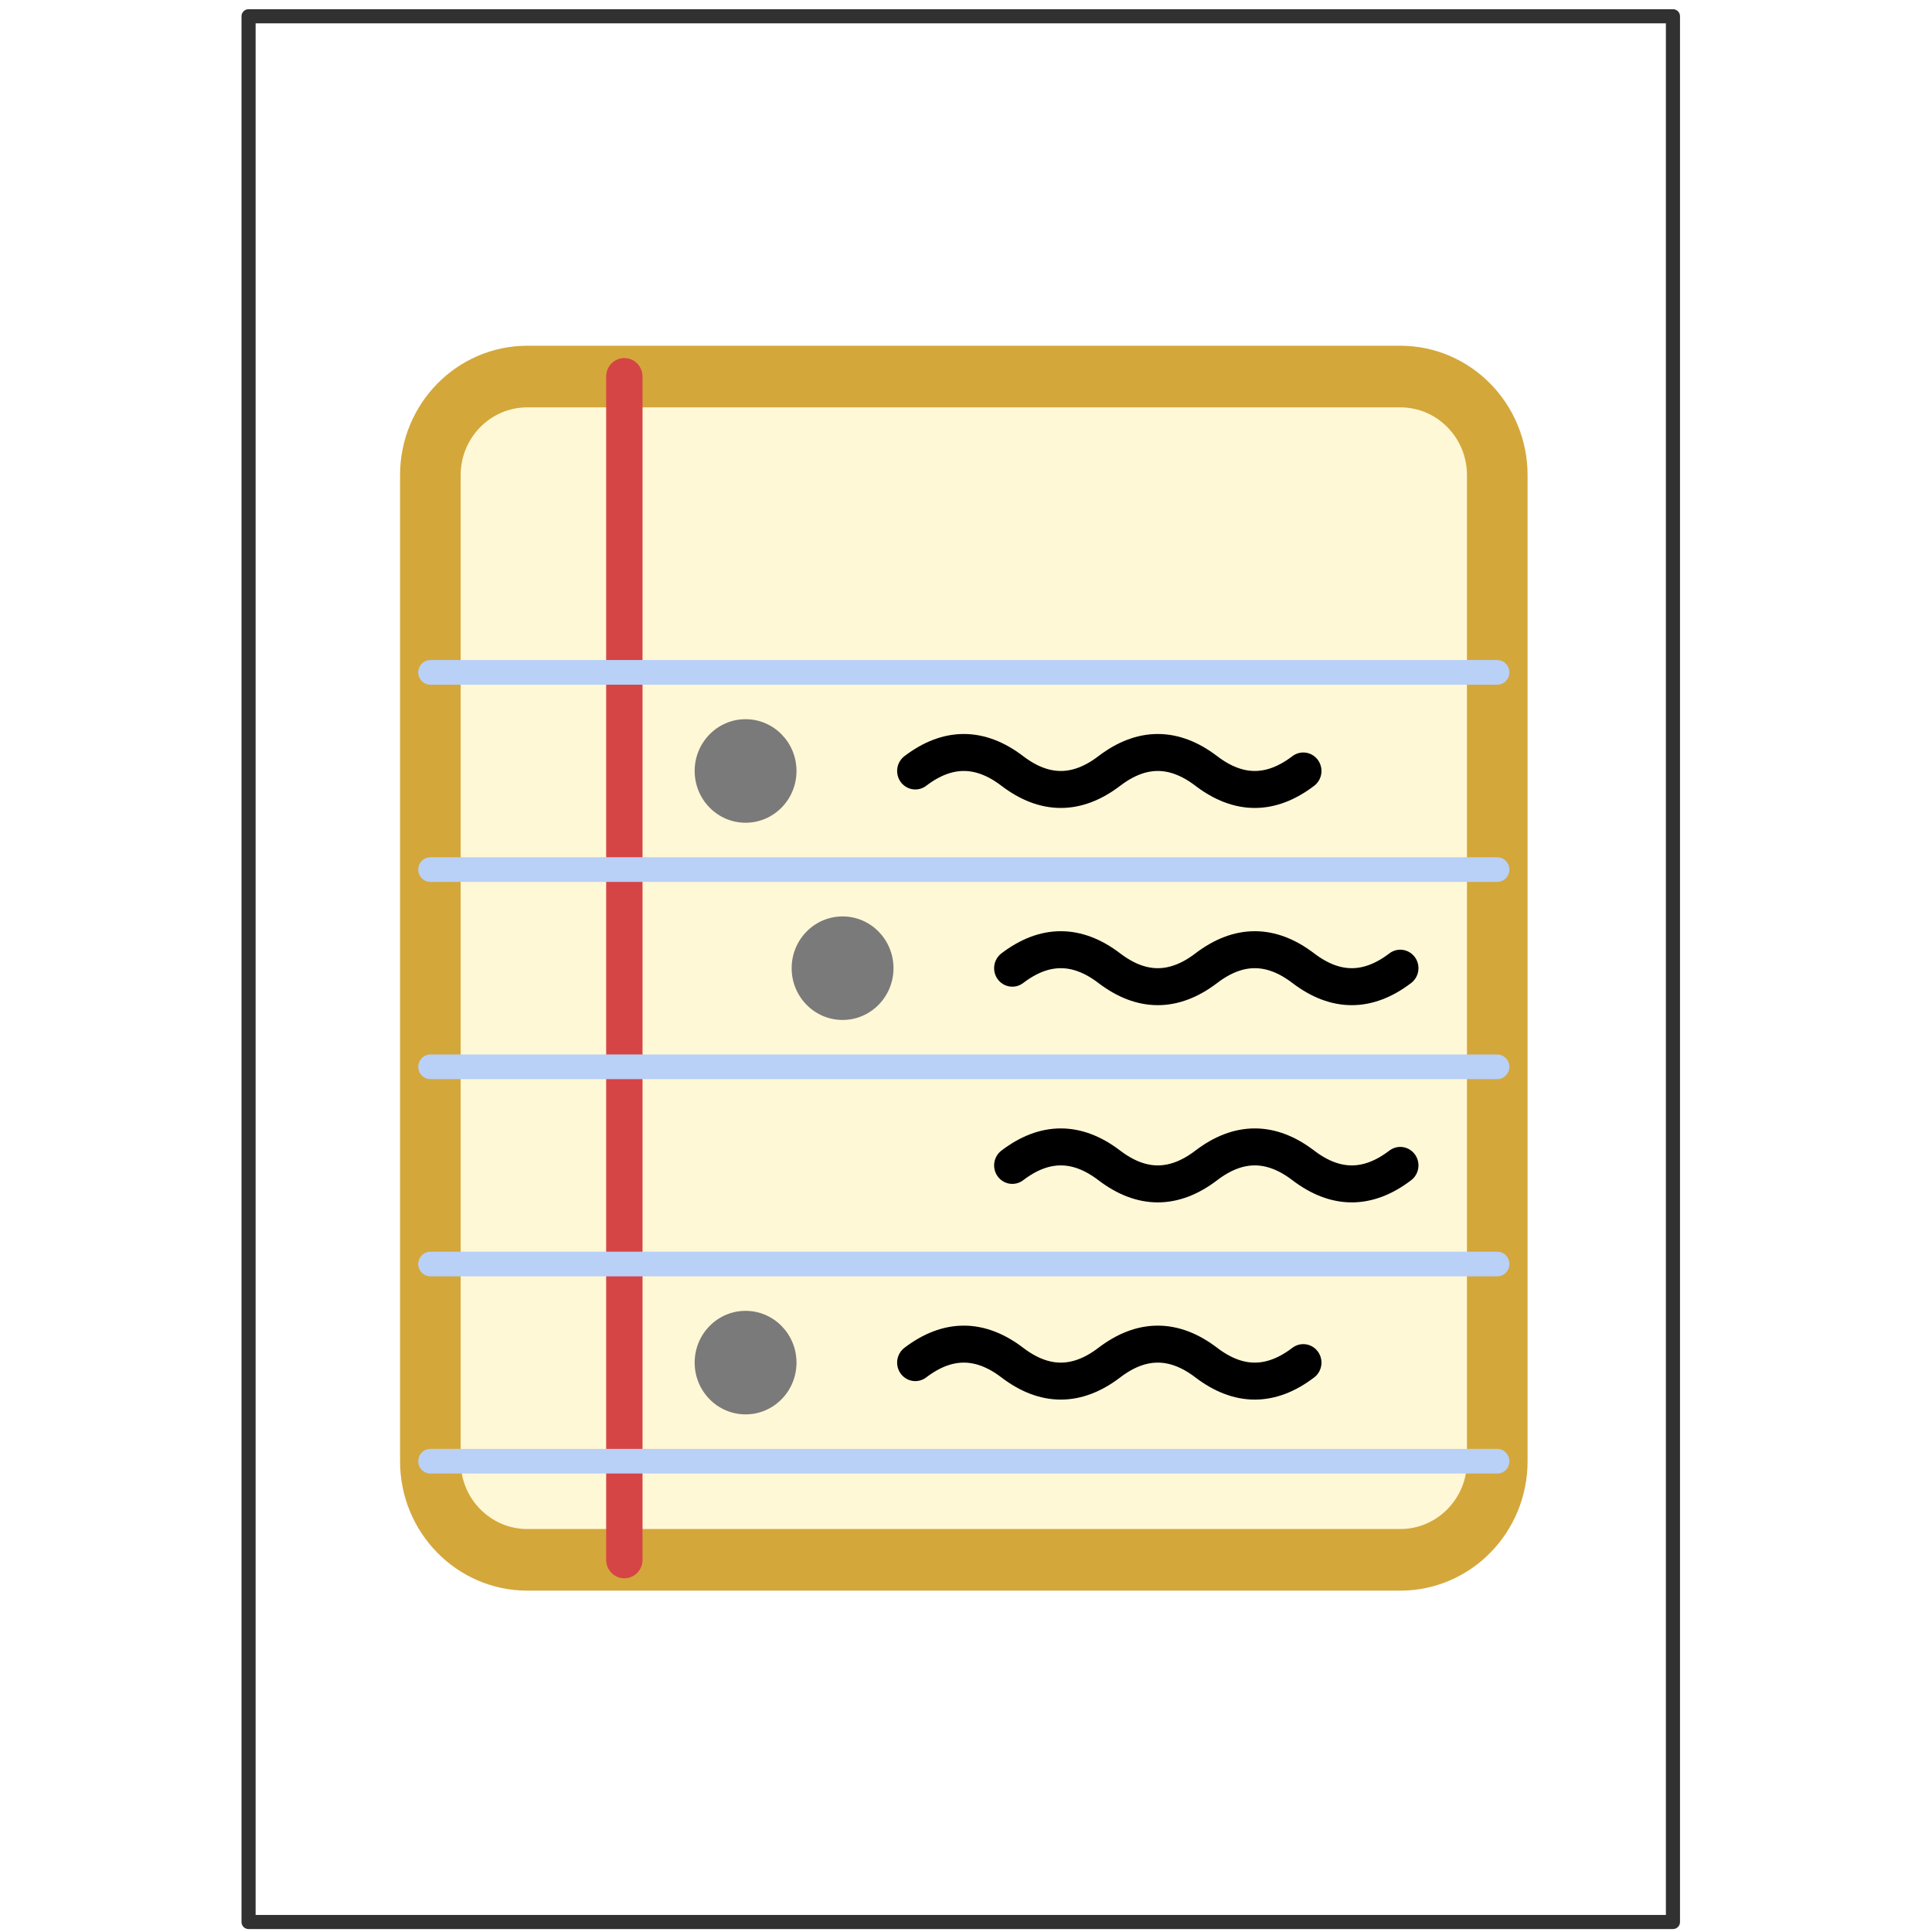
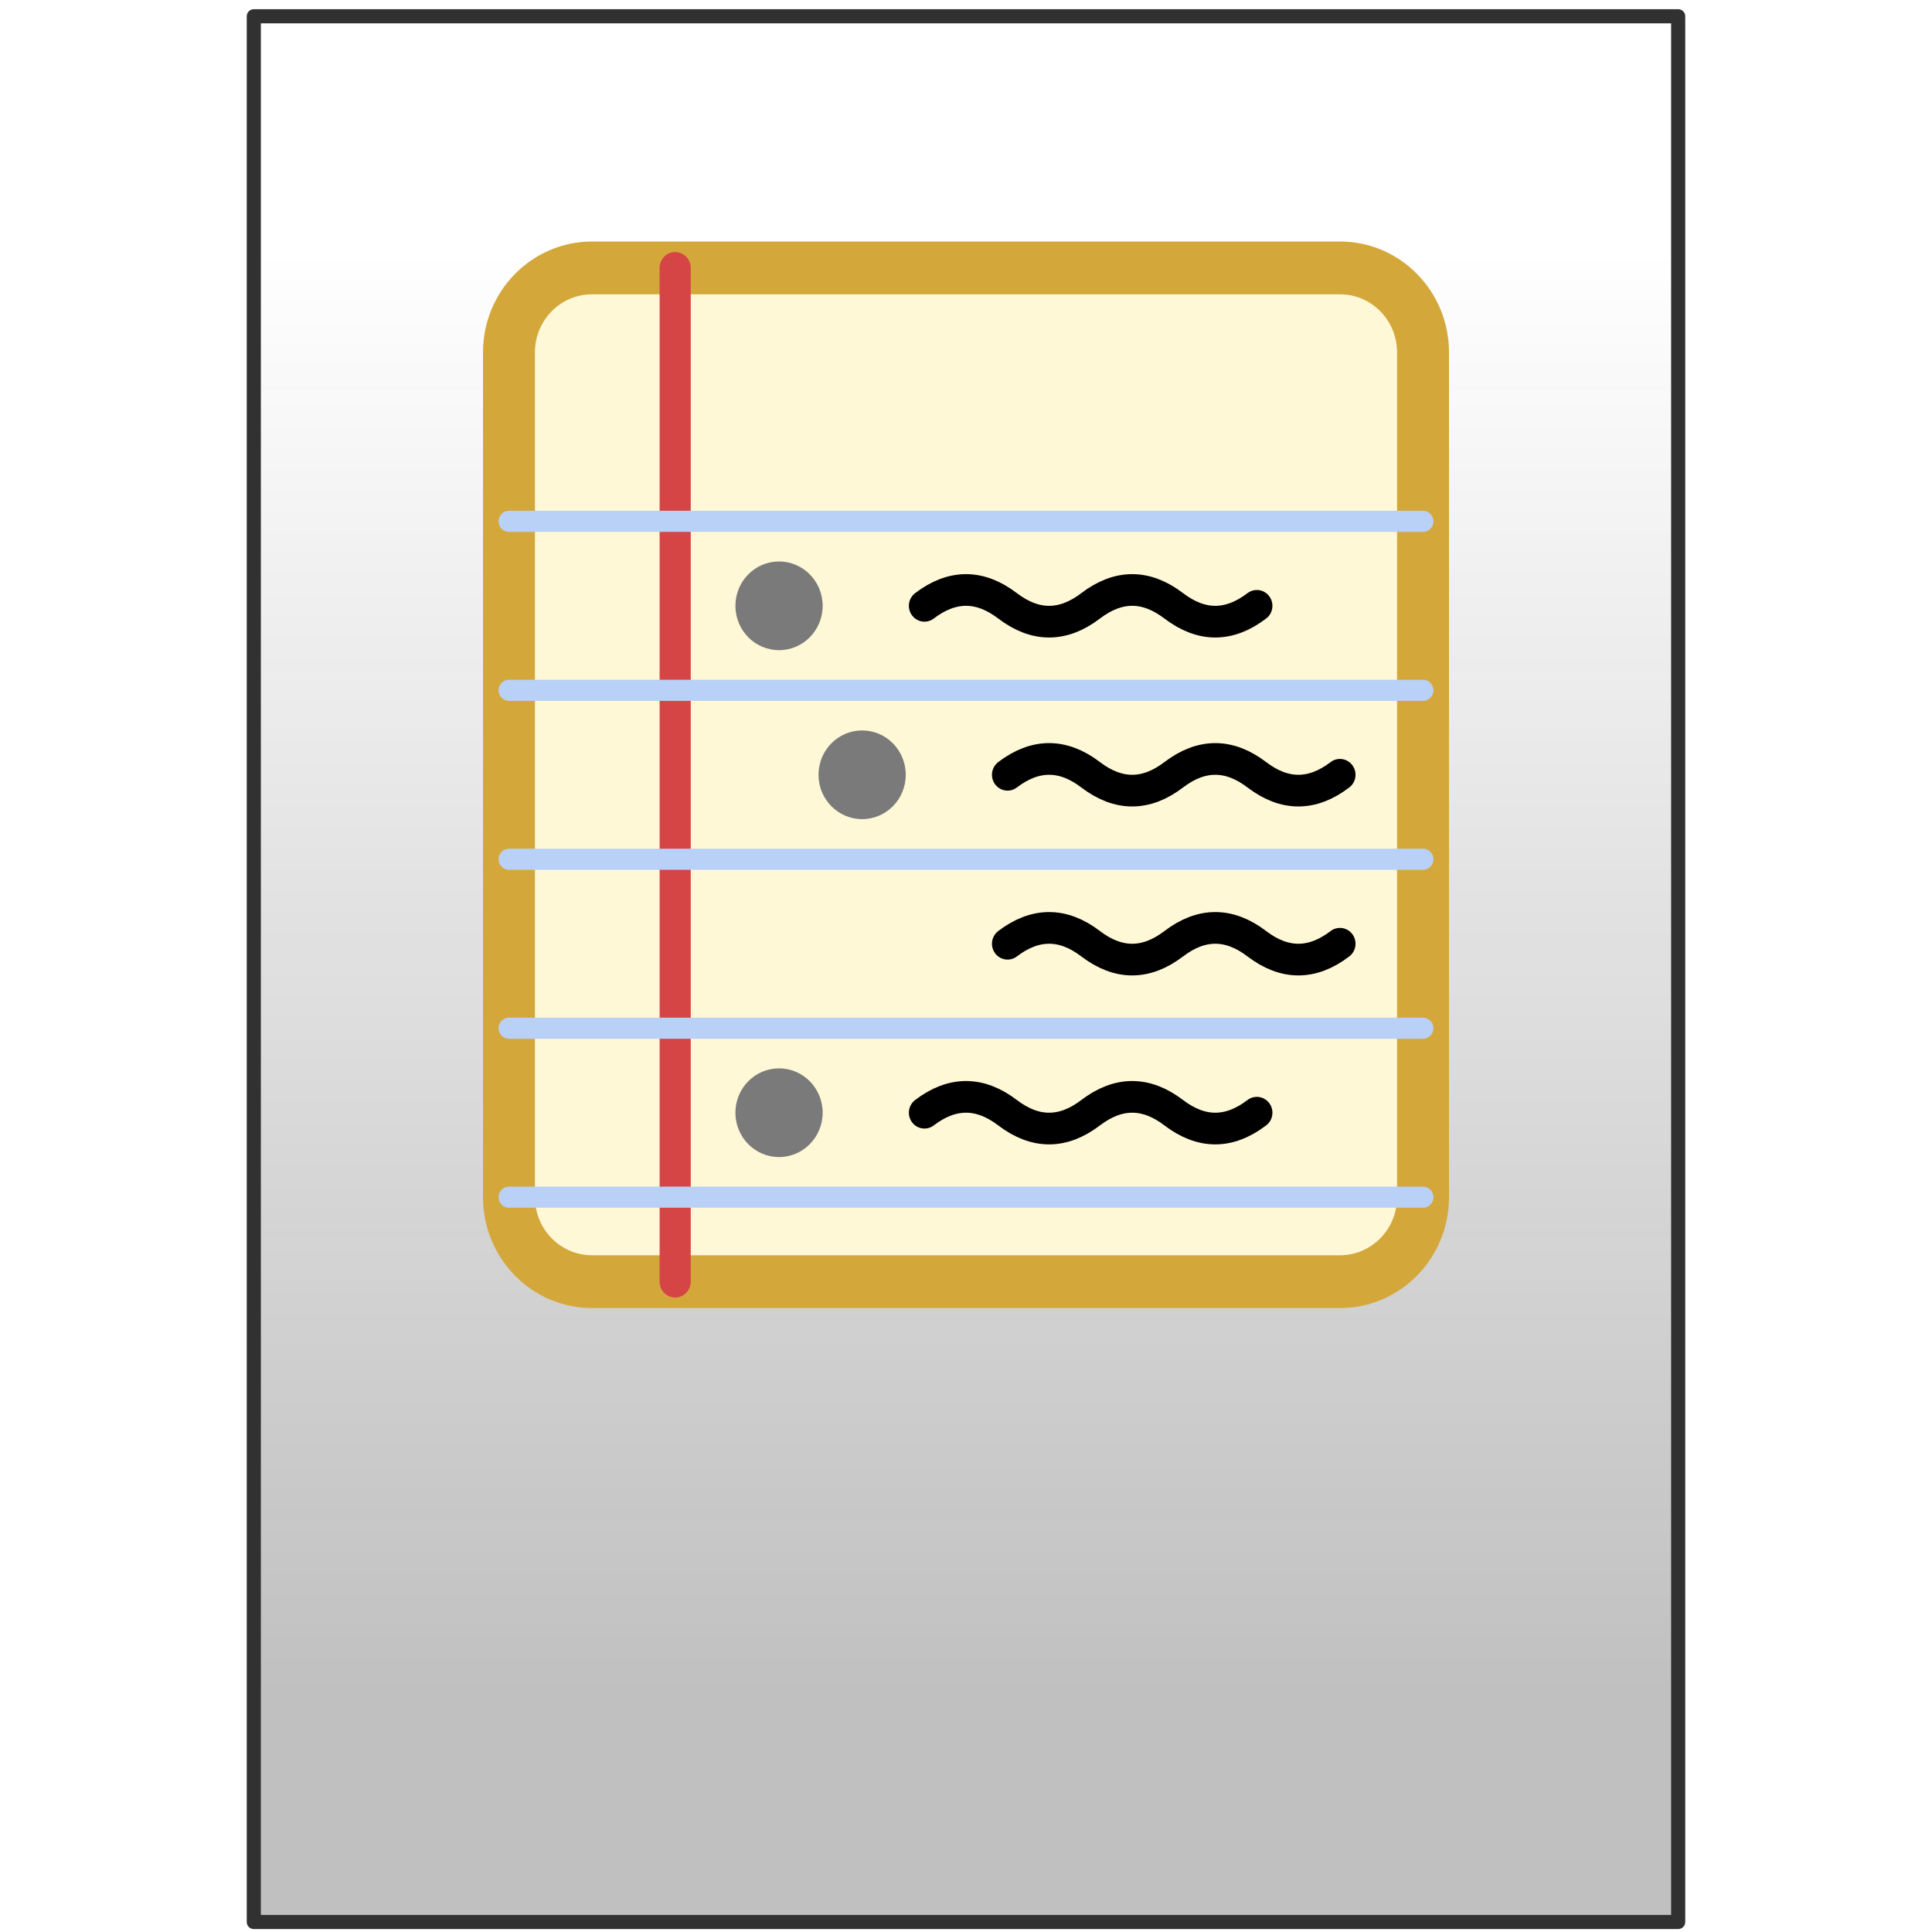
- <svg xmlns="http://www.w3.org/2000/svg" width="128" height="128" viewBox="0 0 128 128" stroke-linecap="round" stroke-linejoin="round" version="1.1" id="svg9">
-   <defs id="defs9" />
-   <rect style="display:inline;fill:none;stroke:#313131;stroke-width:0.935;stroke-opacity:1" id="rect1-3" width="94.369" height="126.26" x="16.468" y="1.077" />
-   <g id="g9" transform="matrix(0.803244,0,0,0.8166203,12.44742,11.88126)">
+ <svg xmlns="http://www.w3.org/2000/svg" xmlns:xlink="http://www.w3.org/1999/xlink" width="128" height="128" viewBox="0 0 128 128" stroke-linecap="round" stroke-linejoin="round" version="1.1" id="svg9">
+   <defs id="defs9">
+     <linearGradient id="linearGradient1">
+       <stop style="stop-color:#ffffff;stop-opacity:1;" offset="0" id="stop1" />
+       <stop style="stop-color:#bfbfbf;stop-opacity:0.98;" offset="1" id="stop2" />
+     </linearGradient>
+     <linearGradient xlink:href="#linearGradient1" id="linearGradient2" x1="63.652" y1="16.555" x2="63.652" y2="111.86" gradientUnits="userSpaceOnUse" gradientTransform="translate(0.3476925)" />
+   </defs>
+   <rect style="display:inline;fill:url(#linearGradient2);stroke:#313131;stroke-width:0.935;stroke-opacity:1" id="rect1-3" width="94.369" height="126.26" x="16.815" y="1.077" />
+   <g id="g9" transform="matrix(0.688172,0,0,0.6996321,19.95699,6.554967)">
    <rect x="20" y="16" width="88" height="96" rx="8" fill="#fff8d6" stroke="#d4a73b" stroke-width="5" id="rect1" />
    <line x1="36" y1="16" x2="36" y2="112" stroke="#d64545" stroke-width="3" id="line1" />
    <line x1="20" y1="40" x2="108" y2="40" stroke="#b9d0f7" stroke-width="2" id="line2" />
    <line x1="20" y1="56" x2="108" y2="56" stroke="#b9d0f7" stroke-width="2" id="line3" />
    <line x1="20" y1="72" x2="108" y2="72" stroke="#b9d0f7" stroke-width="2" id="line4" />
    <line x1="20" y1="88" x2="108" y2="88" stroke="#b9d0f7" stroke-width="2" id="line5" />
    <line x1="20" y1="104" x2="108" y2="104" stroke="#b9d0f7" stroke-width="2" id="line6" />
    <circle cx="46" cy="48" r="4.2" fill="#7a7a7a" id="circle6" />
    <path d="m 60,48 q 4,-3 8,0 4,3 8,0 4,-3 8,0 4,3 8,0" stroke="#000000" stroke-width="3" fill="none" id="path6" />
    <circle cx="54" cy="64" r="4.2" fill="#7a7a7a" id="circle7" />
    <path d="m 68,64 q 4,-3 8,0 4,3 8,0 4,-3 8,0 4,3 8,0" stroke="#000000" stroke-width="3" fill="none" id="path7" />
    <path d="m 68,80 q 4,-3 8,0 4,3 8,0 4,-3 8,0 4,3 8,0" stroke="#000000" stroke-width="3" fill="none" id="path8" />
    <circle cx="46" cy="96" r="4.2" fill="#7a7a7a" id="circle8" />
    <path d="m 60,96 q 4,-3 8,0 4,3 8,0 4,-3 8,0 4,3 8,0" stroke="#000000" stroke-width="3" fill="none" id="path9" />
  </g>
</svg>
